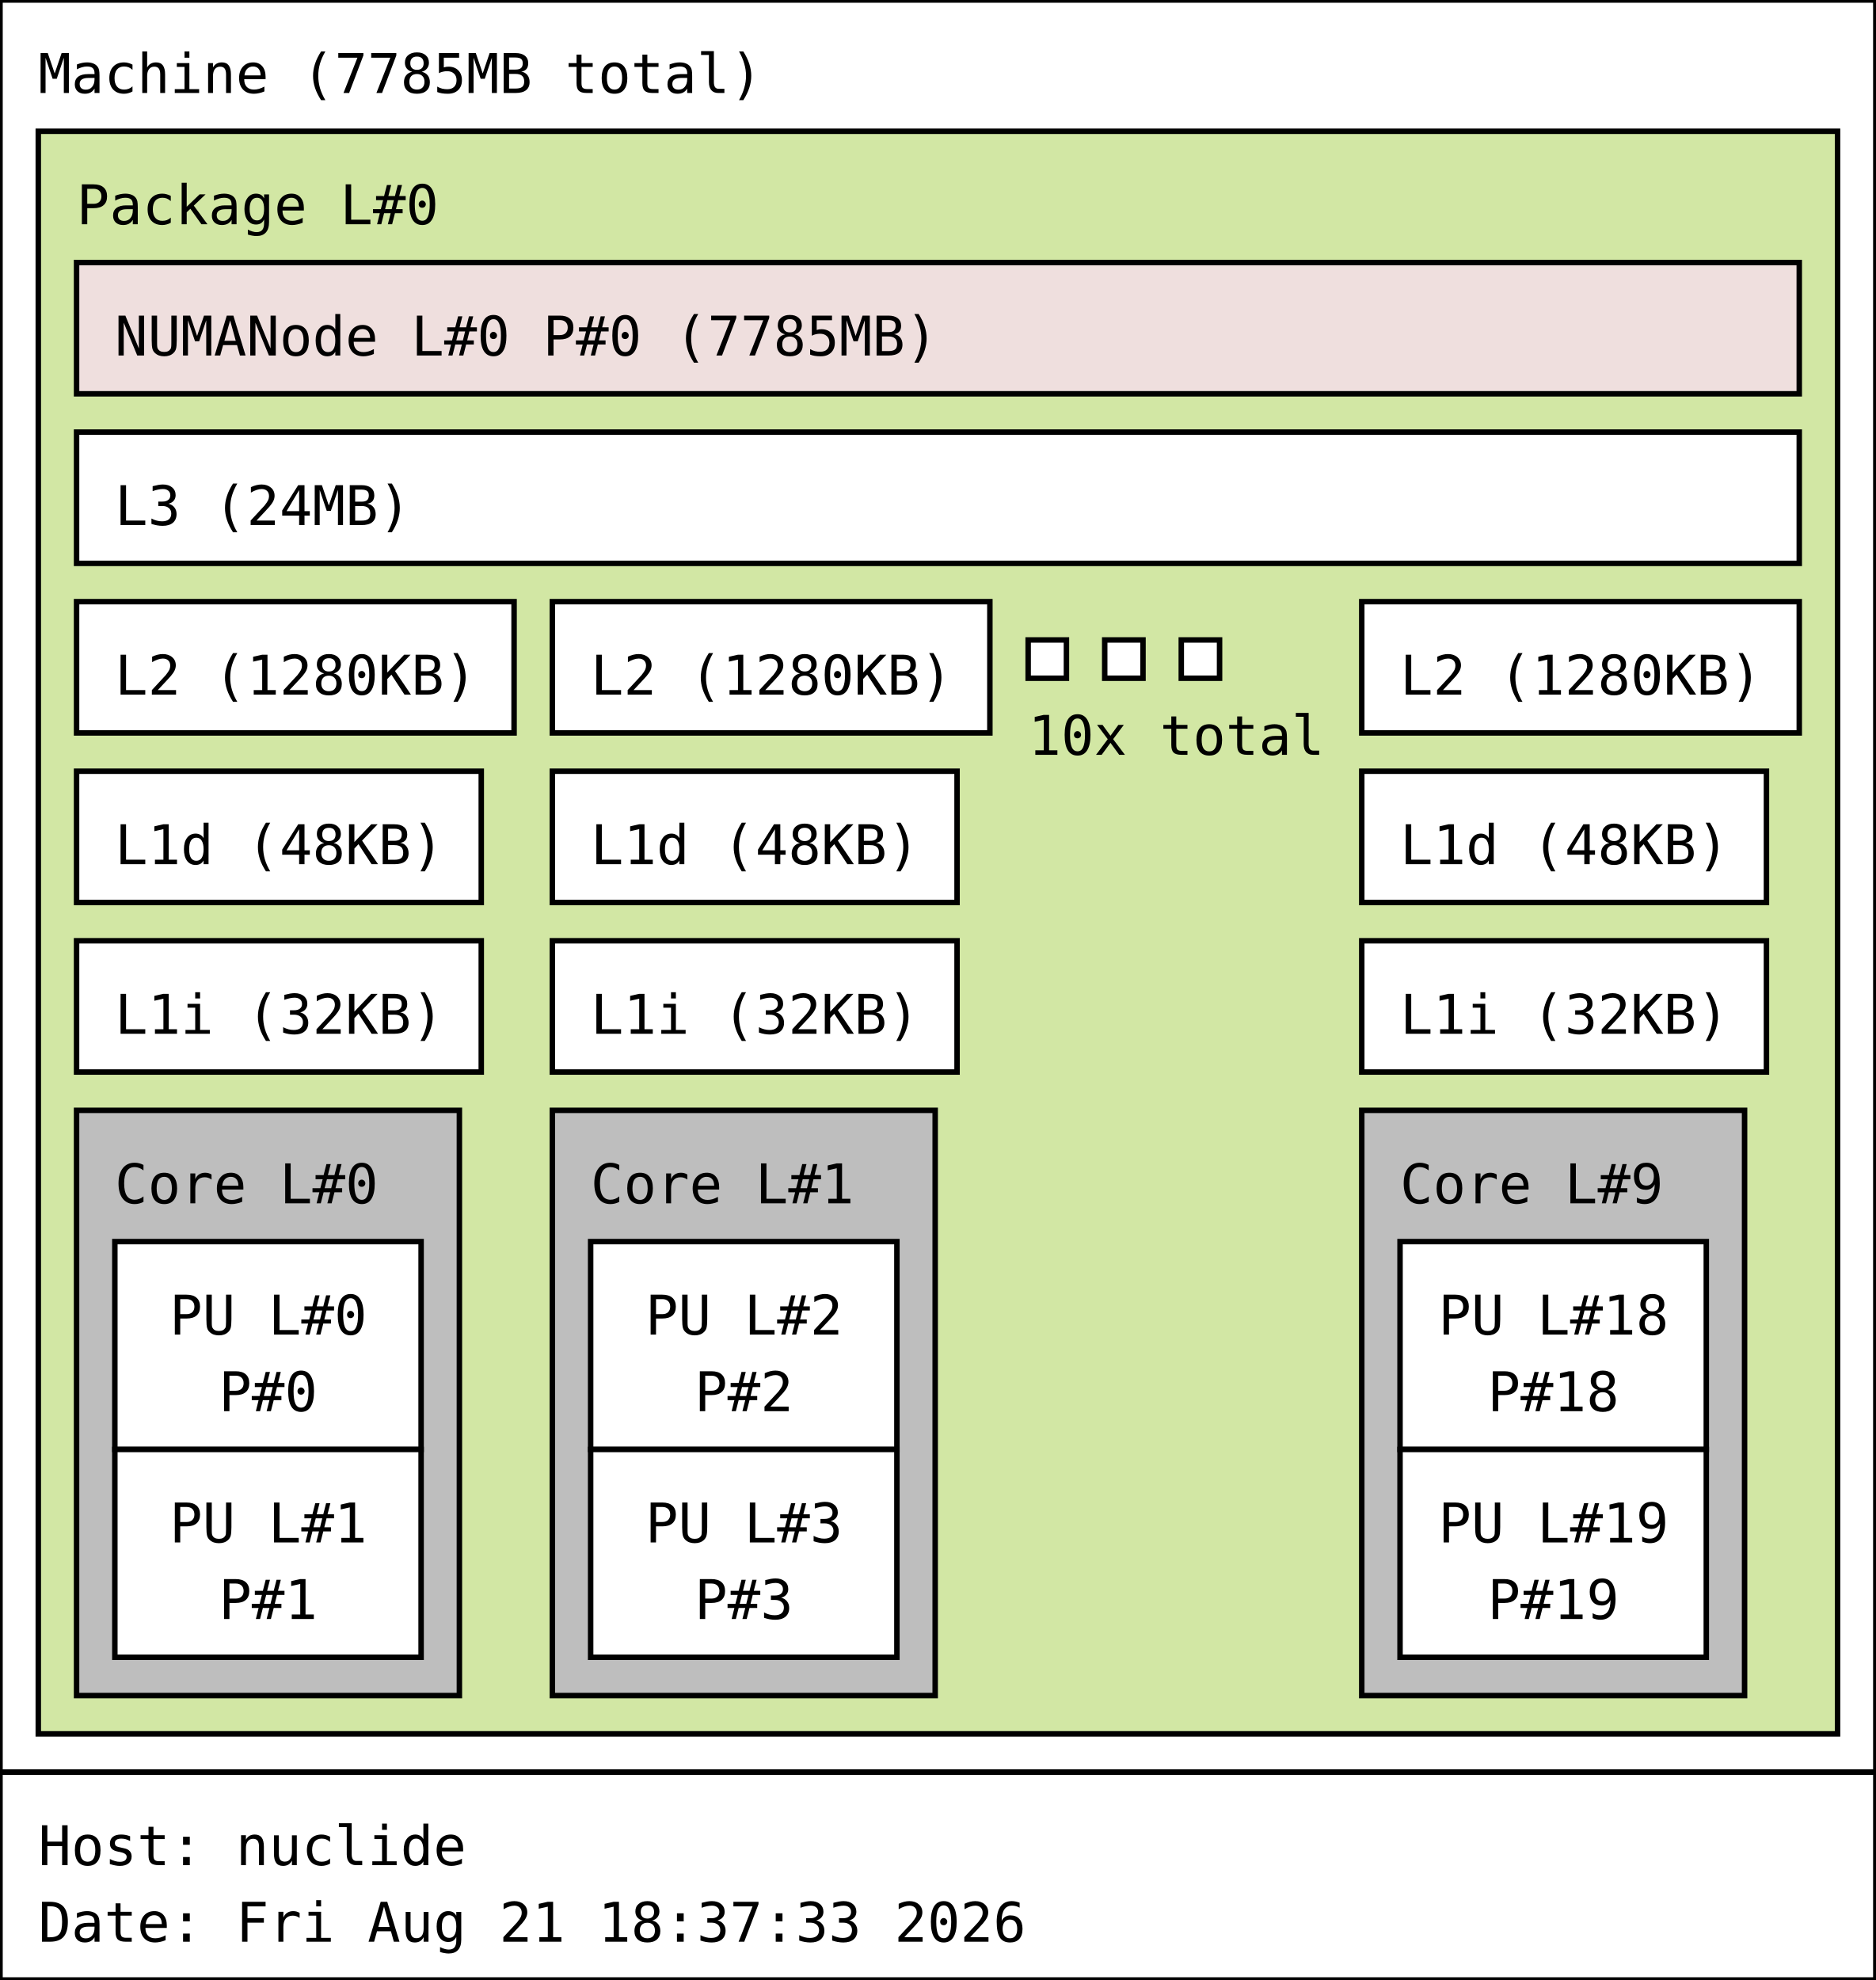
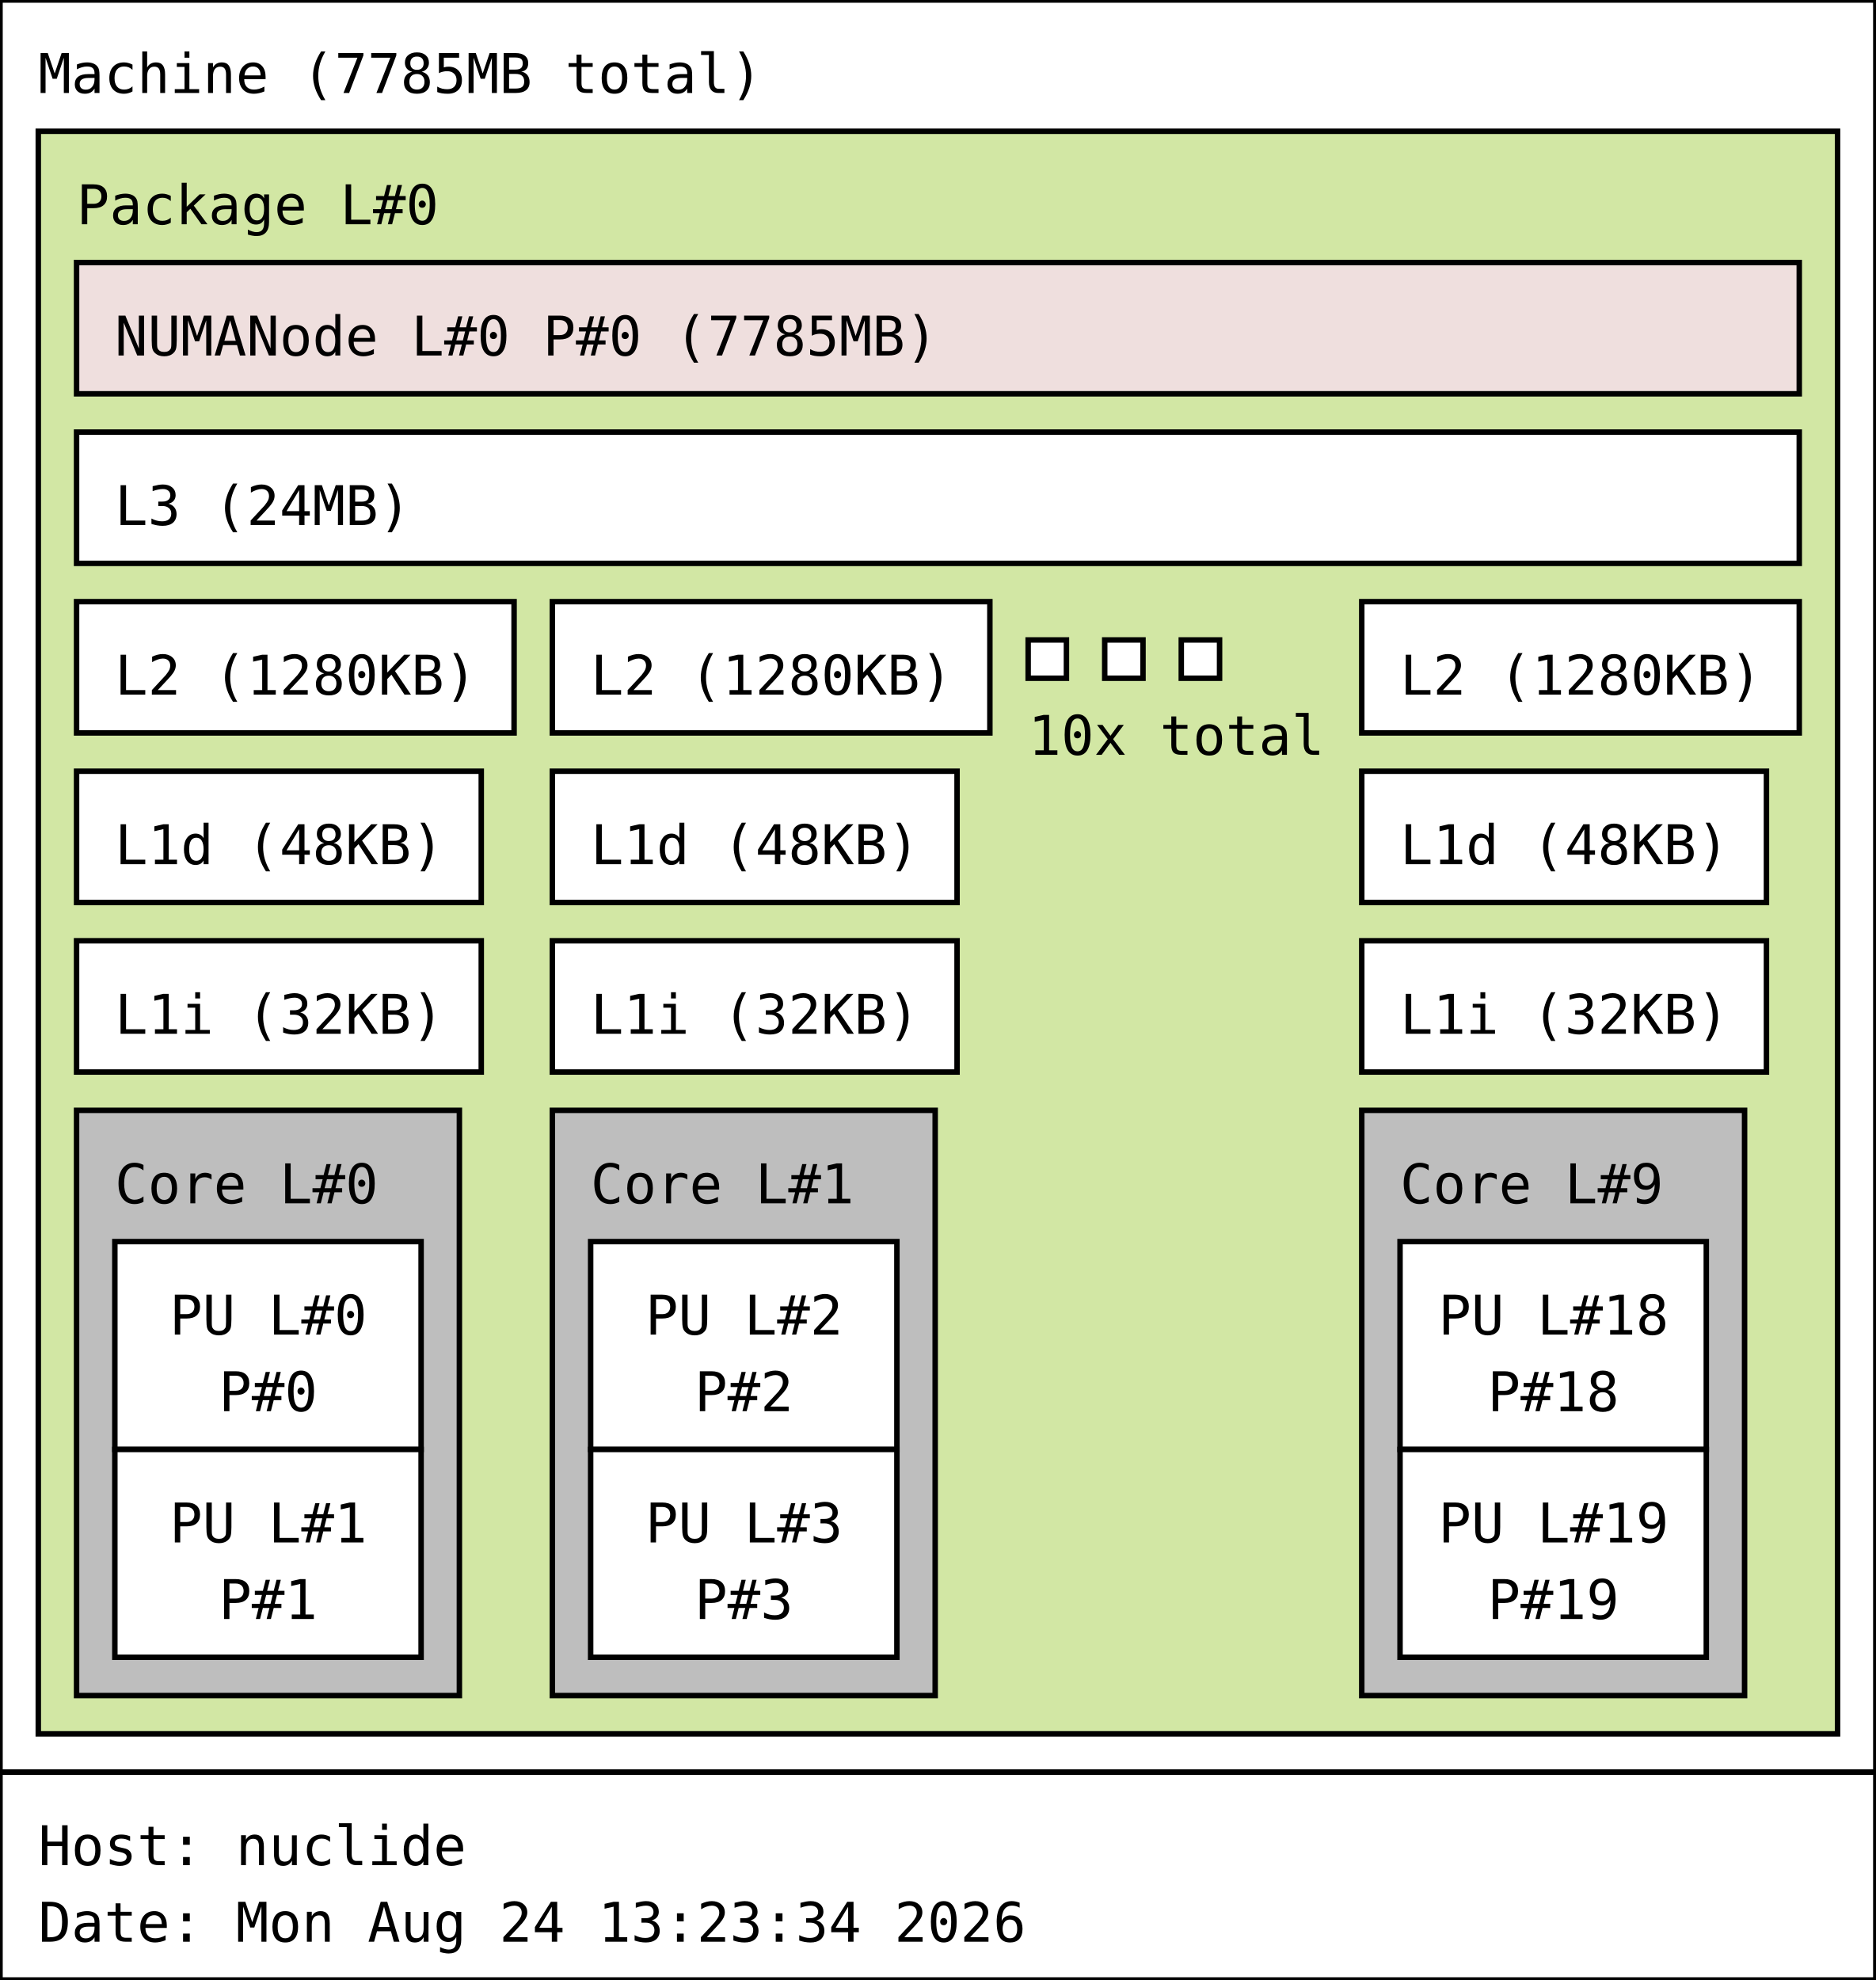
<svg xmlns="http://www.w3.org/2000/svg" width="343px" height="362px" viewBox="0 0 343px 362px" version="1.1">
  <rect id="Machine_0_rect" class="Machine" x="0" y="0" width="343" height="324" fill="rgb(255,255,255)" stroke="rgb(0,0,0)" stroke-width="1" />
  <text id="Machine_0_text" class="Machine" font-family="Monospace" x="7" y="17" fill="rgb(0,0,0)" font-size="10px">Machine (7785MB total)</text>
  <rect id="Package_0_rect" class="Package" x="7" y="24" width="329" height="293" fill="rgb(210,231,164)" stroke="rgb(0,0,0)" stroke-width="1" />
  <text id="Package_0_text" class="Package" font-family="Monospace" x="14" y="41" fill="rgb(0,0,0)" font-size="10px">Package L#0</text>
  <rect id="L3_0_rect" class="L3" x="14" y="79" width="315" height="24" fill="rgb(255,255,255)" stroke="rgb(0,0,0)" stroke-width="1" />
  <text id="L3_0_text" class="L3" font-family="Monospace" x="21" y="96" fill="rgb(0,0,0)" font-size="10px">L3 (24MB)</text>
  <rect id="L2_0_rect" class="L2" x="14" y="110" width="80" height="24" fill="rgb(255,255,255)" stroke="rgb(0,0,0)" stroke-width="1" />
  <text id="L2_0_text" class="L2" font-family="Monospace" x="21" y="127" fill="rgb(0,0,0)" font-size="10px">L2 (1280KB)</text>
  <rect id="L1d_0_rect" class="L1d" x="14" y="141" width="74" height="24" fill="rgb(255,255,255)" stroke="rgb(0,0,0)" stroke-width="1" />
  <text id="L1d_0_text" class="L1d" font-family="Monospace" x="21" y="158" fill="rgb(0,0,0)" font-size="10px">L1d (48KB)</text>
  <rect id="L1i_0_rect" class="L1i" x="14" y="172" width="74" height="24" fill="rgb(255,255,255)" stroke="rgb(0,0,0)" stroke-width="1" />
  <text id="L1i_0_text" class="L1i" font-family="Monospace" x="21" y="189" fill="rgb(0,0,0)" font-size="10px">L1i (32KB)</text>
  <rect id="Core_0_rect" class="Core" x="14" y="203" width="70" height="107" fill="rgb(190,190,190)" stroke="rgb(0,0,0)" stroke-width="1" />
  <text id="Core_0_text" class="Core" font-family="Monospace" x="21" y="220" fill="rgb(0,0,0)" font-size="10px">Core L#0</text>
  <rect id="PU_0_rect" class="PU" x="21" y="227" width="56" height="38" fill="rgb(255,255,255)" stroke="rgb(0,0,0)" stroke-width="1" />
  <text id="PU_0_text" class="PU" font-family="Monospace" x="31" y="244" fill="rgb(0,0,0)" font-size="10px">PU L#0</text>
  <text id="PU_0_text_1" class="PU" font-family="Monospace" x="40" y="258" fill="rgb(0,0,0)" font-size="10px">P#0</text>
  <rect id="PU_1_rect" class="PU" x="21" y="265" width="56" height="38" fill="rgb(255,255,255)" stroke="rgb(0,0,0)" stroke-width="1" />
  <text id="PU_1_text" class="PU" font-family="Monospace" x="31" y="282" fill="rgb(0,0,0)" font-size="10px">PU L#1</text>
  <text id="PU_1_text_1" class="PU" font-family="Monospace" x="40" y="296" fill="rgb(0,0,0)" font-size="10px">P#1</text>
  <rect id="L2_1_rect" class="L2" x="101" y="110" width="80" height="24" fill="rgb(255,255,255)" stroke="rgb(0,0,0)" stroke-width="1" />
  <text id="L2_1_text" class="L2" font-family="Monospace" x="108" y="127" fill="rgb(0,0,0)" font-size="10px">L2 (1280KB)</text>
  <rect id="L1d_1_rect" class="L1d" x="101" y="141" width="74" height="24" fill="rgb(255,255,255)" stroke="rgb(0,0,0)" stroke-width="1" />
  <text id="L1d_1_text" class="L1d" font-family="Monospace" x="108" y="158" fill="rgb(0,0,0)" font-size="10px">L1d (48KB)</text>
  <rect id="L1i_1_rect" class="L1i" x="101" y="172" width="74" height="24" fill="rgb(255,255,255)" stroke="rgb(0,0,0)" stroke-width="1" />
  <text id="L1i_1_text" class="L1i" font-family="Monospace" x="108" y="189" fill="rgb(0,0,0)" font-size="10px">L1i (32KB)</text>
  <rect id="Core_1_rect" class="Core" x="101" y="203" width="70" height="107" fill="rgb(190,190,190)" stroke="rgb(0,0,0)" stroke-width="1" />
  <text id="Core_1_text" class="Core" font-family="Monospace" x="108" y="220" fill="rgb(0,0,0)" font-size="10px">Core L#1</text>
  <rect id="PU_2_rect" class="PU" x="108" y="227" width="56" height="38" fill="rgb(255,255,255)" stroke="rgb(0,0,0)" stroke-width="1" />
  <text id="PU_2_text" class="PU" font-family="Monospace" x="118" y="244" fill="rgb(0,0,0)" font-size="10px">PU L#2</text>
  <text id="PU_2_text_1" class="PU" font-family="Monospace" x="127" y="258" fill="rgb(0,0,0)" font-size="10px">P#2</text>
  <rect id="PU_3_rect" class="PU" x="108" y="265" width="56" height="38" fill="rgb(255,255,255)" stroke="rgb(0,0,0)" stroke-width="1" />
  <text id="PU_3_text" class="PU" font-family="Monospace" x="118" y="282" fill="rgb(0,0,0)" font-size="10px">PU L#3</text>
  <text id="PU_3_text_1" class="PU" font-family="Monospace" x="127" y="296" fill="rgb(0,0,0)" font-size="10px">P#3</text>
  <rect id="L2_2_rect" class="L2" x="188" y="117" width="7" height="7" fill="rgb(255,255,255)" stroke="rgb(0,0,0)" stroke-width="1" />
  <rect id="L2_2_rect" class="L2" x="202" y="117" width="7" height="7" fill="rgb(255,255,255)" stroke="rgb(0,0,0)" stroke-width="1" />
  <rect id="L2_2_rect" class="L2" x="216" y="117" width="7" height="7" fill="rgb(255,255,255)" stroke="rgb(0,0,0)" stroke-width="1" />
  <text id="L2_2_text" class="L2" font-family="Monospace" x="188" y="138" fill="rgb(0,0,0)" font-size="10px">10x total</text>
  <rect id="L2_9_rect" class="L2" x="249" y="110" width="80" height="24" fill="rgb(255,255,255)" stroke="rgb(0,0,0)" stroke-width="1" />
  <text id="L2_9_text" class="L2" font-family="Monospace" x="256" y="127" fill="rgb(0,0,0)" font-size="10px">L2 (1280KB)</text>
  <rect id="L1d_9_rect" class="L1d" x="249" y="141" width="74" height="24" fill="rgb(255,255,255)" stroke="rgb(0,0,0)" stroke-width="1" />
  <text id="L1d_9_text" class="L1d" font-family="Monospace" x="256" y="158" fill="rgb(0,0,0)" font-size="10px">L1d (48KB)</text>
  <rect id="L1i_9_rect" class="L1i" x="249" y="172" width="74" height="24" fill="rgb(255,255,255)" stroke="rgb(0,0,0)" stroke-width="1" />
  <text id="L1i_9_text" class="L1i" font-family="Monospace" x="256" y="189" fill="rgb(0,0,0)" font-size="10px">L1i (32KB)</text>
  <rect id="Core_9_rect" class="Core" x="249" y="203" width="70" height="107" fill="rgb(190,190,190)" stroke="rgb(0,0,0)" stroke-width="1" />
  <text id="Core_9_text" class="Core" font-family="Monospace" x="256" y="220" fill="rgb(0,0,0)" font-size="10px">Core L#9</text>
  <rect id="PU_18_rect" class="PU" x="256" y="227" width="56" height="38" fill="rgb(255,255,255)" stroke="rgb(0,0,0)" stroke-width="1" />
  <text id="PU_18_text" class="PU" font-family="Monospace" x="263" y="244" fill="rgb(0,0,0)" font-size="10px">PU L#18</text>
  <text id="PU_18_text_1" class="PU" font-family="Monospace" x="272" y="258" fill="rgb(0,0,0)" font-size="10px">P#18</text>
  <rect id="PU_19_rect" class="PU" x="256" y="265" width="56" height="38" fill="rgb(255,255,255)" stroke="rgb(0,0,0)" stroke-width="1" />
  <text id="PU_19_text" class="PU" font-family="Monospace" x="263" y="282" fill="rgb(0,0,0)" font-size="10px">PU L#19</text>
  <text id="PU_19_text_1" class="PU" font-family="Monospace" x="272" y="296" fill="rgb(0,0,0)" font-size="10px">P#19</text>
  <rect id="NUMANode_0_rect" class="NUMANode" x="14" y="48" width="315" height="24" fill="rgb(239,223,222)" stroke="rgb(0,0,0)" stroke-width="1" />
  <text id="NUMANode_0_text" class="NUMANode" font-family="Monospace" x="21" y="65" fill="rgb(0,0,0)" font-size="10px">NUMANode L#0 P#0 (7785MB)</text>
  <rect id="anon_rect" x="0" y="324" width="343" height="38" fill="rgb(255,255,255)" stroke="rgb(0,0,0)" stroke-width="1" />
  <text id="anon_text" font-family="Monospace" x="7" y="341" fill="rgb(0,0,0)" font-size="10px">Host: nuclide</text>
-   <text id="anon_text_1" font-family="Monospace" x="7" y="355" fill="rgb(0,0,0)" font-size="10px">Date: Fri Aug 21 18:37:33 2026</text>
+   <text id="anon_text_1" font-family="Monospace" x="7" y="355" fill="rgb(0,0,0)" font-size="10px">Date: Mon Aug 24 13:23:34 2026</text>
</svg>
